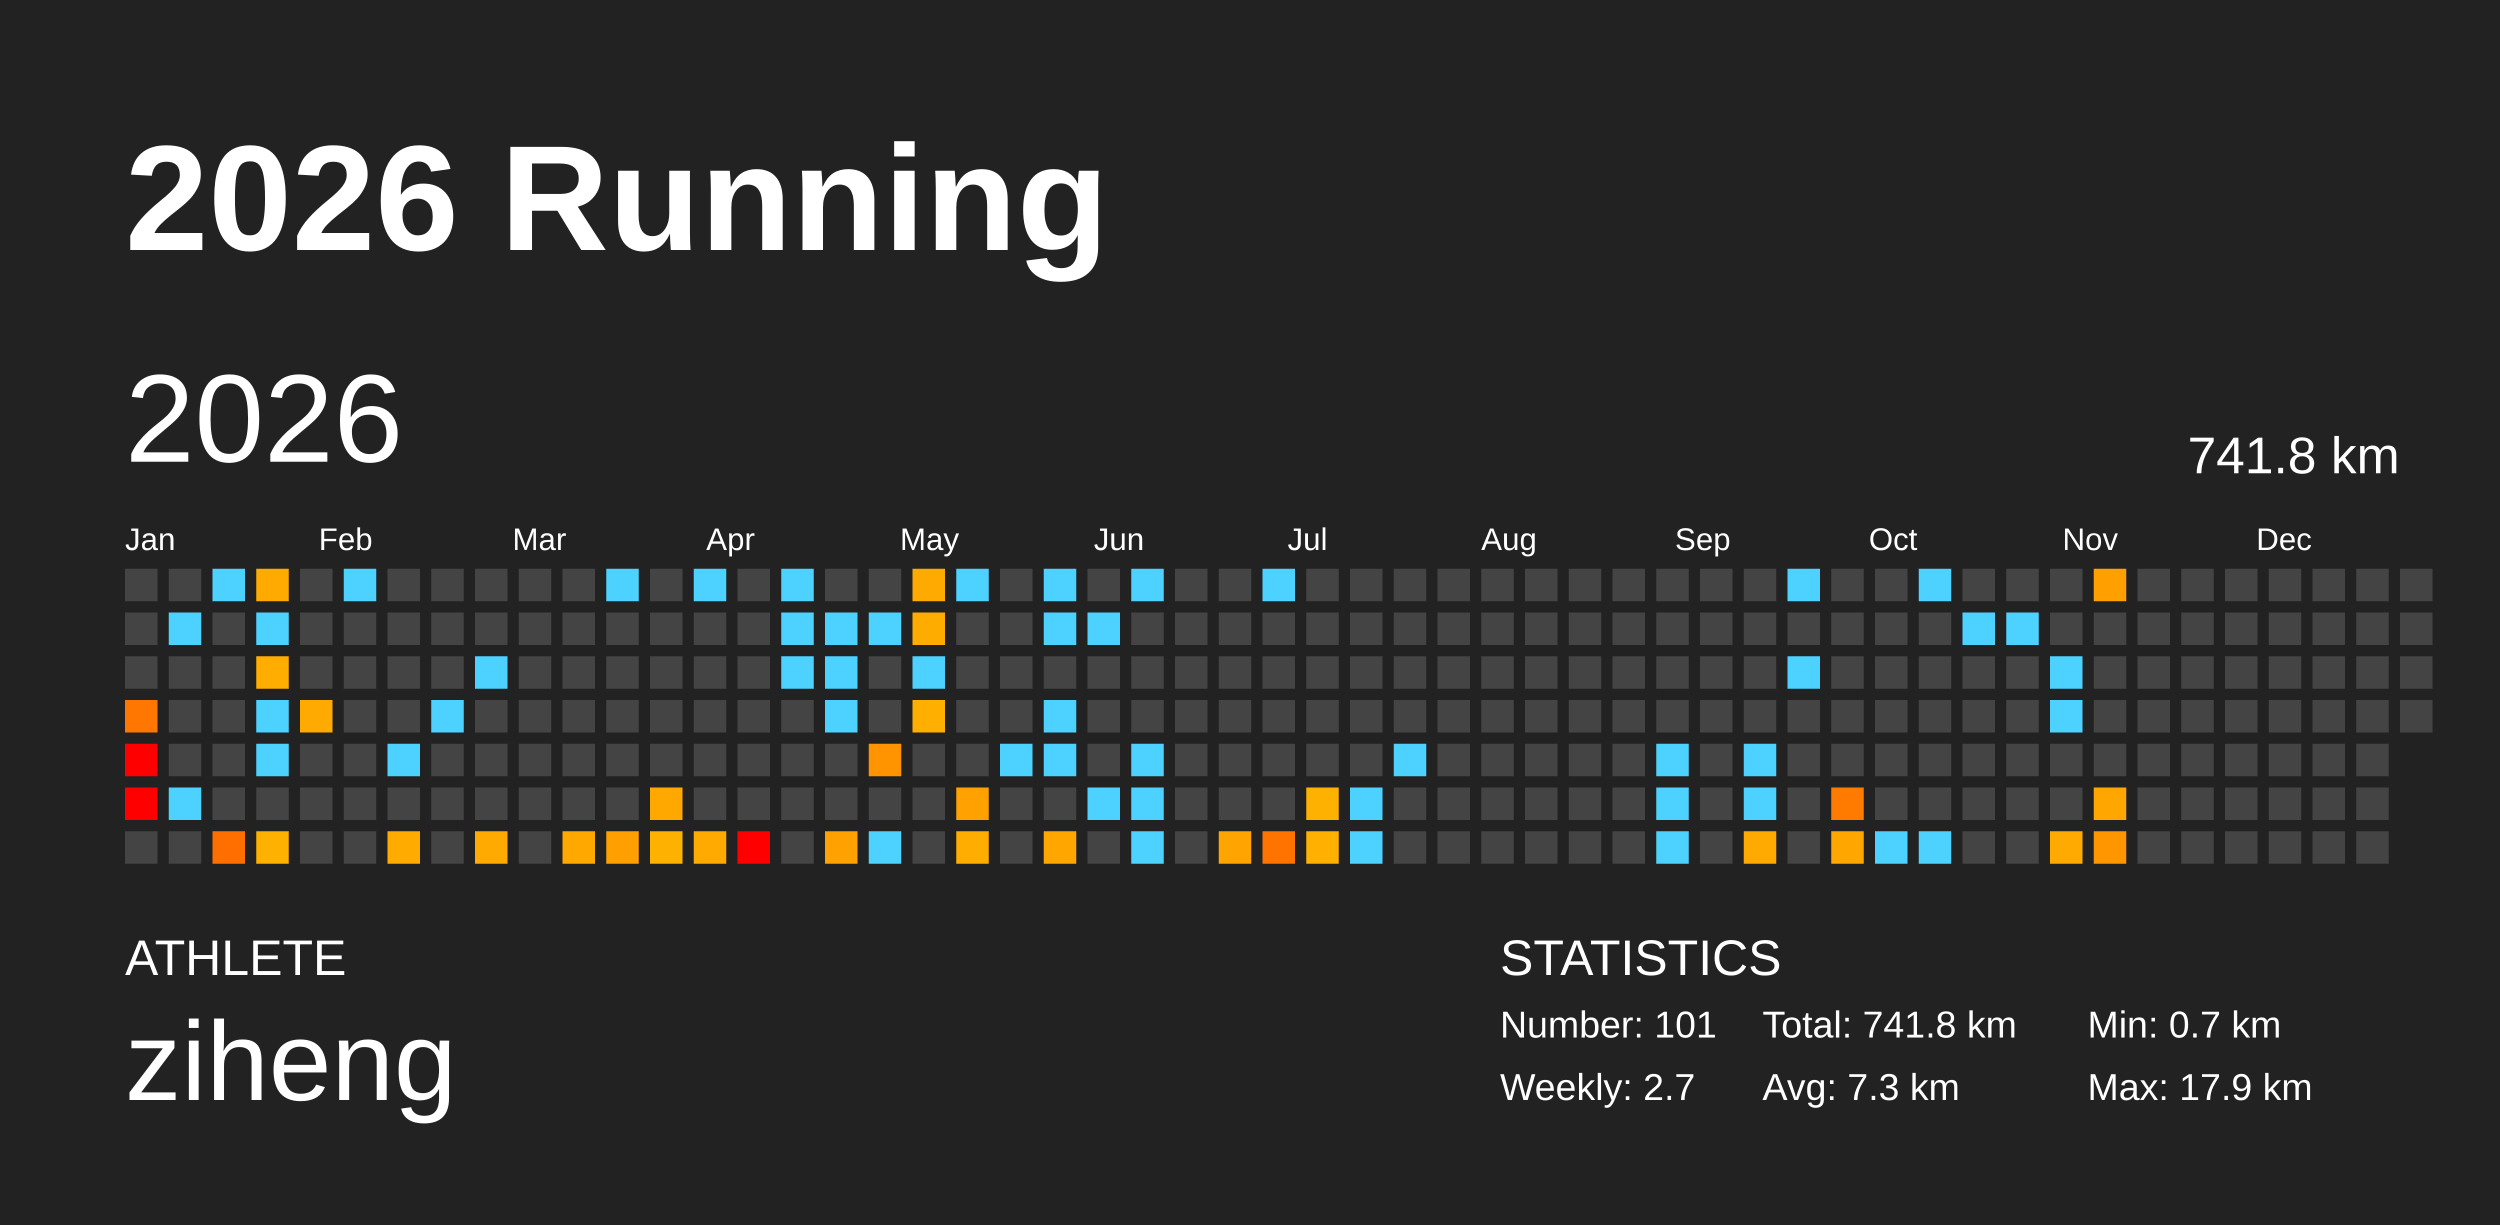
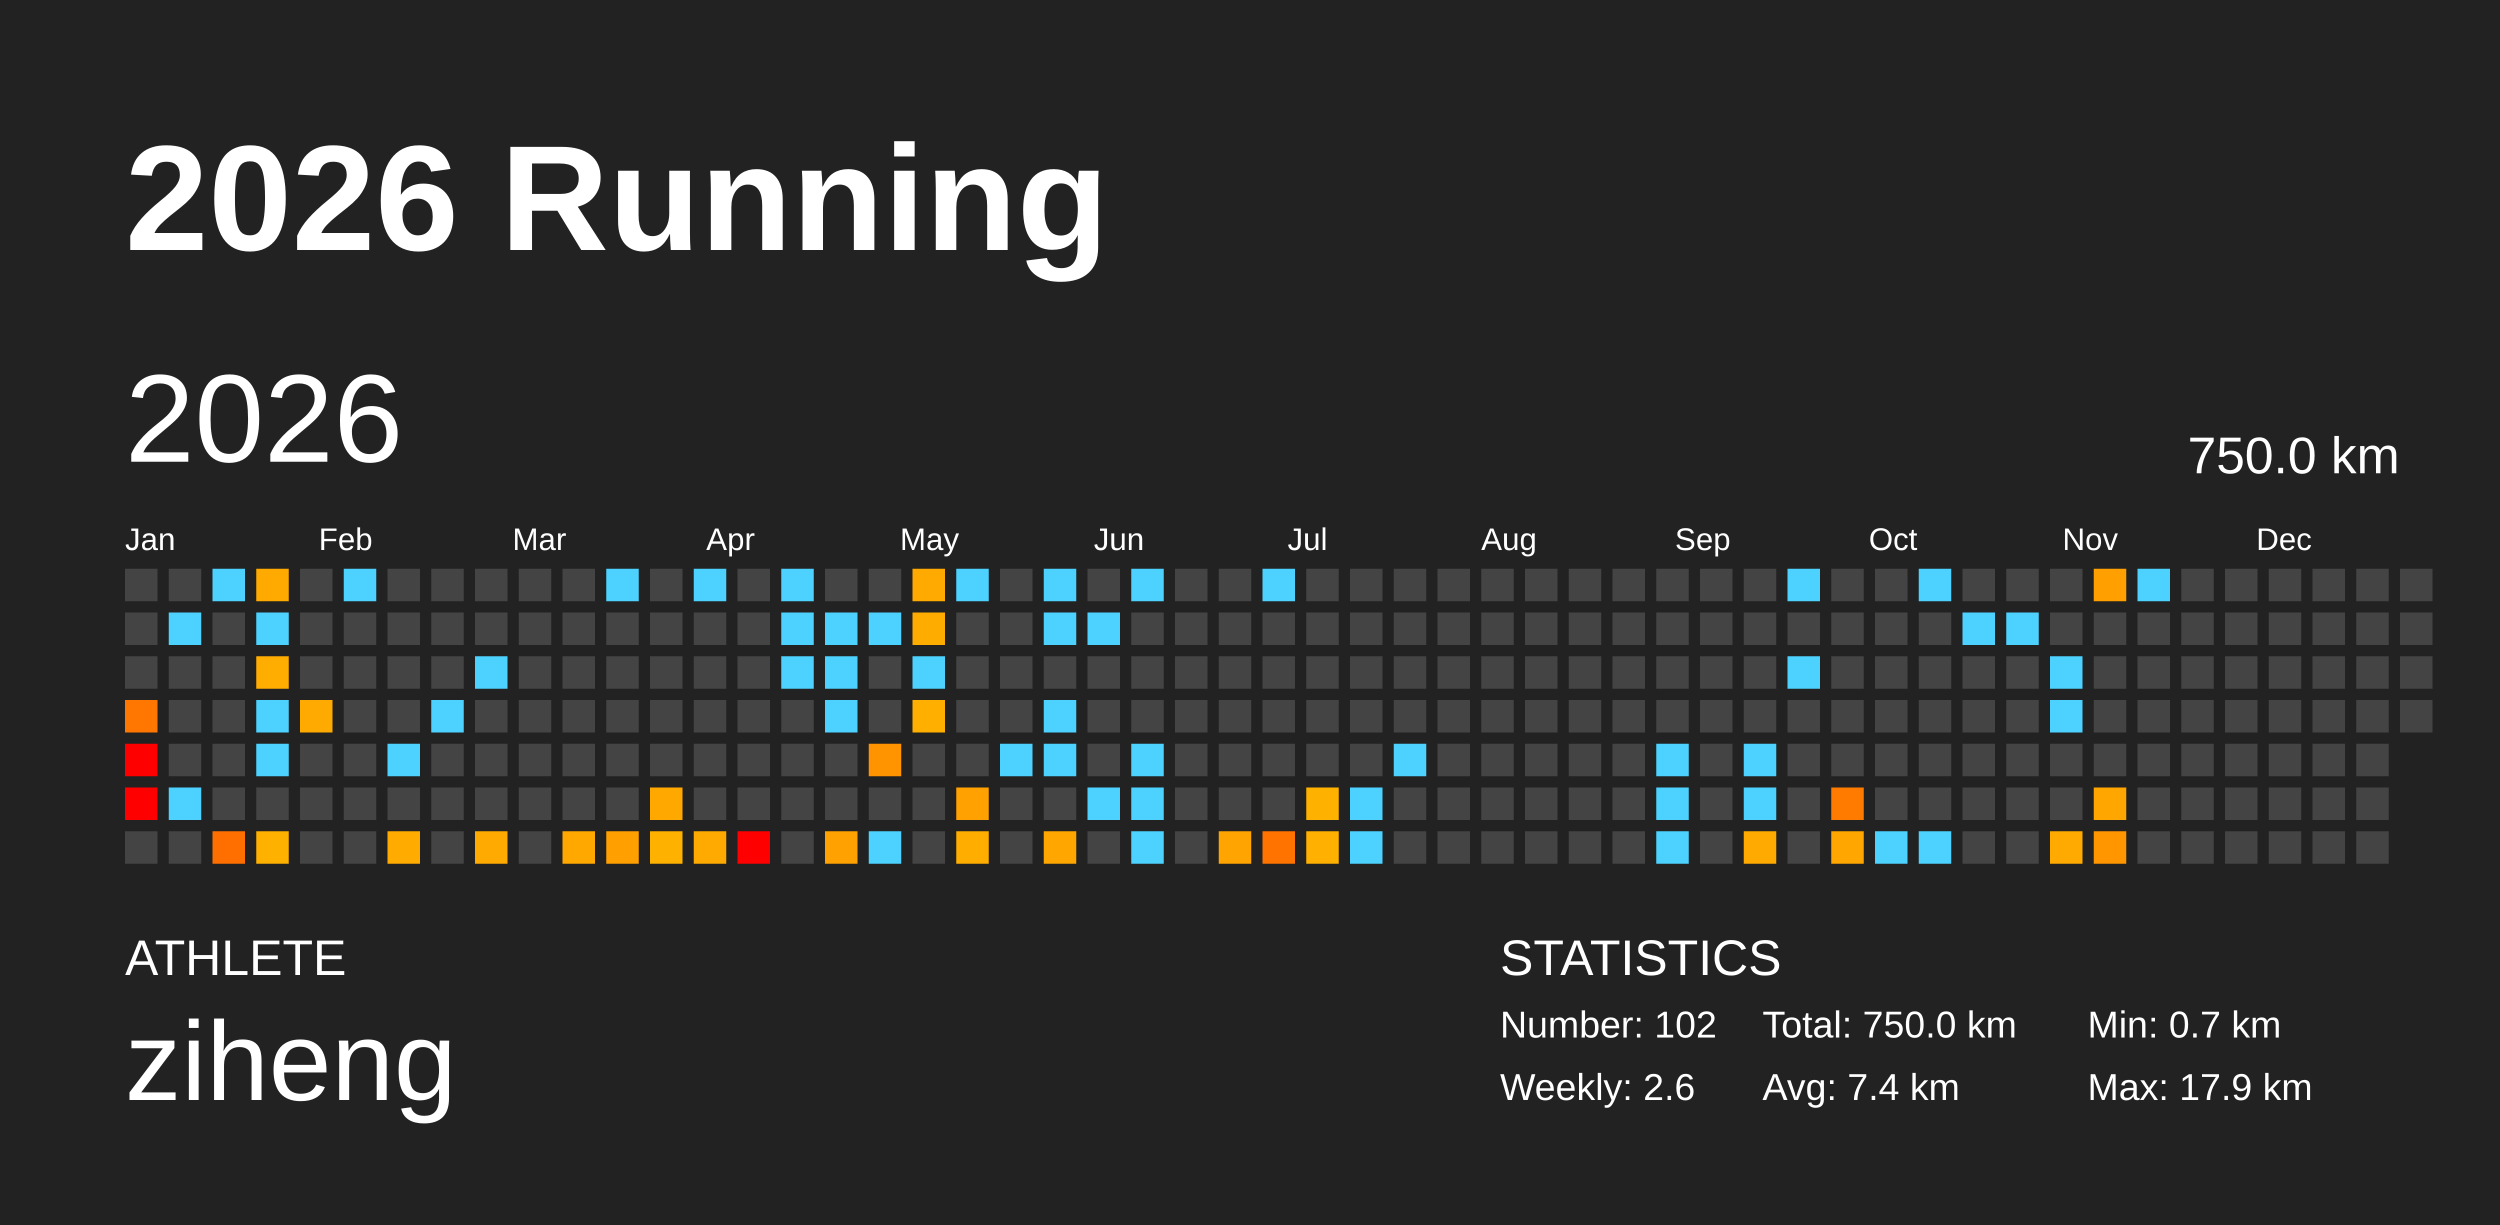
<svg xmlns="http://www.w3.org/2000/svg" baseProfile="full" height="98mm" version="1.1" viewBox="0,0,200,98" width="200mm">
  <defs />
  <rect fill="#222222" height="98" width="200" x="0" y="0" />
  <text fill="#FFFFFF" style="font-size:12px; font-family:Arial; font-weight:bold;" x="10" y="20">2026 Running</text>
  <text fill="#FFFFFF" style="font-size:4px; font-family:Arial" x="10" y="78">ATHLETE</text>
  <text fill="#FFFFFF" style="font-size:9px; font-family:Arial" x="10" y="88">ziheng</text>
  <text fill="#FFFFFF" style="font-size:4px; font-family:Arial" x="120" y="78">STATISTICS</text>
-   <text fill="#FFFFFF" style="font-size:3px; font-family:Arial" x="120" y="83">Number: 101</text>
-   <text fill="#FFFFFF" style="font-size:3px; font-family:Arial" x="120" y="88">Weekly: 2.7</text>
-   <text fill="#FFFFFF" style="font-size:3px; font-family:Arial" x="141" y="83">Total: 741.8 km</text>
-   <text fill="#FFFFFF" style="font-size:3px; font-family:Arial" x="141" y="88">Avg: 7.3 km</text>
+   <text fill="#FFFFFF" style="font-size:3px; font-family:Arial" x="120" y="83">Number: 102</text>
+   <text fill="#FFFFFF" style="font-size:3px; font-family:Arial" x="120" y="88">Weekly: 2.6</text>
+   <text fill="#FFFFFF" style="font-size:3px; font-family:Arial" x="141" y="83">Total: 750.0 km</text>
+   <text fill="#FFFFFF" style="font-size:3px; font-family:Arial" x="141" y="88">Avg: 7.4 km</text>
  <text fill="#FFFFFF" style="font-size:3px; font-family:Arial" x="167" y="83">Min: 0.7 km</text>
  <text fill="#FFFFFF" style="font-size:3px; font-family:Arial" x="167" y="88">Max: 17.9 km</text>
  <text dominant-baseline="hanging" fill="#FFFFFF" style="font-size:10.0px; font-family:Arial;" x="10" y="30">2026</text>
-   <text dominant-baseline="hanging" fill="#FFFFFF" style="font-size:4.125px; font-family:Arial;" x="175" y="35">741.8 km</text>
+   <text dominant-baseline="hanging" fill="#FFFFFF" style="font-size:4.125px; font-family:Arial;" x="175" y="35">750.0 km</text>
  <text fill="#FFFFFF" style="font-size:2.5px; font-family:Arial" x="10.0" y="44">Jan</text>
  <text fill="#FFFFFF" style="font-size:2.5px; font-family:Arial" x="25.5" y="44">Feb</text>
  <text fill="#FFFFFF" style="font-size:2.5px; font-family:Arial" x="41.0" y="44">Mar</text>
  <text fill="#FFFFFF" style="font-size:2.5px; font-family:Arial" x="56.5" y="44">Apr</text>
  <text fill="#FFFFFF" style="font-size:2.5px; font-family:Arial" x="72.0" y="44">May</text>
  <text fill="#FFFFFF" style="font-size:2.5px; font-family:Arial" x="87.5" y="44">Jun</text>
  <text fill="#FFFFFF" style="font-size:2.5px; font-family:Arial" x="103.0" y="44">Jul</text>
  <text fill="#FFFFFF" style="font-size:2.5px; font-family:Arial" x="118.5" y="44">Aug</text>
  <text fill="#FFFFFF" style="font-size:2.5px; font-family:Arial" x="134.0" y="44">Sep</text>
  <text fill="#FFFFFF" style="font-size:2.5px; font-family:Arial" x="149.5" y="44">Oct</text>
  <text fill="#FFFFFF" style="font-size:2.5px; font-family:Arial" x="165.0" y="44">Nov</text>
  <text fill="#FFFFFF" style="font-size:2.5px; font-family:Arial" x="180.5" y="44">Dec</text>
  <rect fill="#444444" height="2.6" width="2.6" x="10.0" y="45.5" />
  <rect fill="#444444" height="2.6" width="2.6" x="10.0" y="49.0" />
  <rect fill="#444444" height="2.6" width="2.6" x="10.0" y="52.5" />
  <rect fill="#ff7600" height="2.6" width="2.6" x="10.0" y="56.0" />
  <rect fill="red" height="2.6" width="2.6" x="10.0" y="59.5" />
  <rect fill="red" height="2.6" width="2.6" x="10.0" y="63.0" />
  <rect fill="#444444" height="2.6" width="2.6" x="10.0" y="66.5" />
  <rect fill="#444444" height="2.6" width="2.6" x="13.5" y="45.5" />
  <rect fill="#4dd2ff" height="2.6" width="2.6" x="13.5" y="49.0" />
  <rect fill="#444444" height="2.6" width="2.6" x="13.5" y="52.5" />
  <rect fill="#444444" height="2.6" width="2.6" x="13.5" y="56.0" />
  <rect fill="#444444" height="2.6" width="2.6" x="13.5" y="59.5" />
  <rect fill="#4dd2ff" height="2.6" width="2.6" x="13.5" y="63.0" />
  <rect fill="#444444" height="2.6" width="2.6" x="13.5" y="66.5" />
  <rect fill="#4dd2ff" height="2.6" width="2.6" x="17.0" y="45.5" />
  <rect fill="#444444" height="2.6" width="2.6" x="17.0" y="49.0" />
  <rect fill="#444444" height="2.6" width="2.6" x="17.0" y="52.5" />
  <rect fill="#444444" height="2.6" width="2.6" x="17.0" y="56.0" />
  <rect fill="#444444" height="2.6" width="2.6" x="17.0" y="59.5" />
  <rect fill="#444444" height="2.6" width="2.6" x="17.0" y="63.0" />
  <rect fill="#ff6f00" height="2.6" width="2.6" x="17.0" y="66.5" />
  <rect fill="#ffaa00" height="2.6" width="2.6" x="20.5" y="45.5" />
  <rect fill="#4dd2ff" height="2.6" width="2.6" x="20.5" y="49.0" />
  <rect fill="#ffad00" height="2.6" width="2.6" x="20.5" y="52.5" />
  <rect fill="#4dd2ff" height="2.6" width="2.6" x="20.5" y="56.0" />
  <rect fill="#4dd2ff" height="2.6" width="2.6" x="20.5" y="59.5" />
  <rect fill="#444444" height="2.6" width="2.6" x="20.5" y="63.0" />
  <rect fill="#ffb100" height="2.6" width="2.6" x="20.5" y="66.5" />
  <rect fill="#444444" height="2.6" width="2.6" x="24.0" y="45.5" />
  <rect fill="#444444" height="2.6" width="2.6" x="24.0" y="49.0" />
  <rect fill="#444444" height="2.6" width="2.6" x="24.0" y="52.5" />
  <rect fill="#ffaa00" height="2.6" width="2.6" x="24.0" y="56.0" />
  <rect fill="#444444" height="2.6" width="2.6" x="24.0" y="59.5" />
  <rect fill="#444444" height="2.6" width="2.6" x="24.0" y="63.0" />
  <rect fill="#444444" height="2.6" width="2.6" x="24.0" y="66.5" />
  <rect fill="#4dd2ff" height="2.6" width="2.6" x="27.5" y="45.5" />
  <rect fill="#444444" height="2.6" width="2.6" x="27.5" y="49.0" />
  <rect fill="#444444" height="2.6" width="2.6" x="27.5" y="52.5" />
  <rect fill="#444444" height="2.6" width="2.6" x="27.5" y="56.0" />
  <rect fill="#444444" height="2.6" width="2.6" x="27.5" y="59.5" />
  <rect fill="#444444" height="2.6" width="2.6" x="27.5" y="63.0" />
  <rect fill="#444444" height="2.6" width="2.6" x="27.5" y="66.5" />
  <rect fill="#444444" height="2.6" width="2.6" x="31.0" y="45.5" />
  <rect fill="#444444" height="2.6" width="2.6" x="31.0" y="49.0" />
  <rect fill="#444444" height="2.6" width="2.6" x="31.0" y="52.5" />
  <rect fill="#444444" height="2.6" width="2.6" x="31.0" y="56.0" />
  <rect fill="#4dd2ff" height="2.6" width="2.6" x="31.0" y="59.5" />
  <rect fill="#444444" height="2.6" width="2.6" x="31.0" y="63.0" />
  <rect fill="#ffab00" height="2.6" width="2.6" x="31.0" y="66.5" />
  <rect fill="#444444" height="2.6" width="2.6" x="34.5" y="45.5" />
  <rect fill="#444444" height="2.6" width="2.6" x="34.5" y="49.0" />
  <rect fill="#444444" height="2.6" width="2.6" x="34.5" y="52.5" />
  <rect fill="#4dd2ff" height="2.6" width="2.6" x="34.5" y="56.0" />
  <rect fill="#444444" height="2.6" width="2.6" x="34.5" y="59.5" />
  <rect fill="#444444" height="2.6" width="2.6" x="34.5" y="63.0" />
  <rect fill="#444444" height="2.6" width="2.6" x="34.5" y="66.5" />
  <rect fill="#444444" height="2.6" width="2.6" x="38.0" y="45.5" />
  <rect fill="#444444" height="2.6" width="2.6" x="38.0" y="49.0" />
  <rect fill="#4dd2ff" height="2.6" width="2.6" x="38.0" y="52.5" />
  <rect fill="#444444" height="2.6" width="2.6" x="38.0" y="56.0" />
  <rect fill="#444444" height="2.6" width="2.6" x="38.0" y="59.5" />
  <rect fill="#444444" height="2.6" width="2.6" x="38.0" y="63.0" />
  <rect fill="#ffaa00" height="2.6" width="2.6" x="38.0" y="66.5" />
  <rect fill="#444444" height="2.6" width="2.6" x="41.5" y="45.5" />
  <rect fill="#444444" height="2.6" width="2.6" x="41.5" y="49.0" />
  <rect fill="#444444" height="2.6" width="2.6" x="41.5" y="52.5" />
  <rect fill="#444444" height="2.6" width="2.6" x="41.5" y="56.0" />
  <rect fill="#444444" height="2.6" width="2.6" x="41.5" y="59.5" />
  <rect fill="#444444" height="2.6" width="2.6" x="41.5" y="63.0" />
  <rect fill="#444444" height="2.6" width="2.6" x="41.5" y="66.5" />
  <rect fill="#444444" height="2.6" width="2.6" x="45.0" y="45.5" />
  <rect fill="#444444" height="2.6" width="2.6" x="45.0" y="49.0" />
  <rect fill="#444444" height="2.6" width="2.6" x="45.0" y="52.5" />
  <rect fill="#444444" height="2.6" width="2.6" x="45.0" y="56.0" />
  <rect fill="#444444" height="2.6" width="2.6" x="45.0" y="59.5" />
  <rect fill="#444444" height="2.6" width="2.6" x="45.0" y="63.0" />
  <rect fill="#ffa900" height="2.6" width="2.6" x="45.0" y="66.5" />
  <rect fill="#4dd2ff" height="2.6" width="2.6" x="48.5" y="45.5" />
  <rect fill="#444444" height="2.6" width="2.6" x="48.5" y="49.0" />
  <rect fill="#444444" height="2.6" width="2.6" x="48.5" y="52.5" />
  <rect fill="#444444" height="2.6" width="2.6" x="48.5" y="56.0" />
  <rect fill="#444444" height="2.6" width="2.6" x="48.5" y="59.5" />
  <rect fill="#444444" height="2.6" width="2.6" x="48.5" y="63.0" />
  <rect fill="#ffa000" height="2.6" width="2.6" x="48.5" y="66.5" />
  <rect fill="#444444" height="2.6" width="2.6" x="52.0" y="45.5" />
  <rect fill="#444444" height="2.6" width="2.6" x="52.0" y="49.0" />
  <rect fill="#444444" height="2.6" width="2.6" x="52.0" y="52.5" />
  <rect fill="#444444" height="2.6" width="2.6" x="52.0" y="56.0" />
  <rect fill="#444444" height="2.6" width="2.6" x="52.0" y="59.5" />
  <rect fill="#ffa800" height="2.6" width="2.6" x="52.0" y="63.0" />
  <rect fill="#ffb100" height="2.6" width="2.6" x="52.0" y="66.5" />
  <rect fill="#4dd2ff" height="2.6" width="2.6" x="55.5" y="45.5" />
  <rect fill="#444444" height="2.6" width="2.6" x="55.5" y="49.0" />
  <rect fill="#444444" height="2.6" width="2.6" x="55.5" y="52.5" />
  <rect fill="#444444" height="2.6" width="2.6" x="55.5" y="56.0" />
  <rect fill="#444444" height="2.6" width="2.6" x="55.5" y="59.5" />
  <rect fill="#444444" height="2.6" width="2.6" x="55.5" y="63.0" />
  <rect fill="#ffaa00" height="2.6" width="2.6" x="55.5" y="66.5" />
  <rect fill="#444444" height="2.6" width="2.6" x="59.0" y="45.5" />
  <rect fill="#444444" height="2.6" width="2.6" x="59.0" y="49.0" />
  <rect fill="#444444" height="2.6" width="2.6" x="59.0" y="52.5" />
  <rect fill="#444444" height="2.6" width="2.6" x="59.0" y="56.0" />
  <rect fill="#444444" height="2.6" width="2.6" x="59.0" y="59.5" />
  <rect fill="#444444" height="2.6" width="2.6" x="59.0" y="63.0" />
  <rect fill="red" height="2.6" width="2.6" x="59.0" y="66.5" />
  <rect fill="#4dd2ff" height="2.6" width="2.6" x="62.5" y="45.5" />
  <rect fill="#4dd2ff" height="2.6" width="2.6" x="62.5" y="49.0" />
  <rect fill="#4dd2ff" height="2.6" width="2.6" x="62.5" y="52.5" />
  <rect fill="#444444" height="2.6" width="2.6" x="62.5" y="56.0" />
  <rect fill="#444444" height="2.6" width="2.6" x="62.5" y="59.5" />
  <rect fill="#444444" height="2.6" width="2.6" x="62.5" y="63.0" />
  <rect fill="#444444" height="2.6" width="2.6" x="62.5" y="66.5" />
  <rect fill="#444444" height="2.6" width="2.6" x="66.0" y="45.5" />
  <rect fill="#4dd2ff" height="2.6" width="2.6" x="66.0" y="49.0" />
  <rect fill="#4dd2ff" height="2.6" width="2.6" x="66.0" y="52.5" />
  <rect fill="#4dd2ff" height="2.6" width="2.6" x="66.0" y="56.0" />
  <rect fill="#444444" height="2.6" width="2.6" x="66.0" y="59.5" />
  <rect fill="#444444" height="2.6" width="2.6" x="66.0" y="63.0" />
  <rect fill="#ffa100" height="2.6" width="2.6" x="66.0" y="66.5" />
  <rect fill="#444444" height="2.6" width="2.6" x="69.5" y="45.5" />
  <rect fill="#4dd2ff" height="2.6" width="2.6" x="69.5" y="49.0" />
  <rect fill="#444444" height="2.6" width="2.6" x="69.5" y="52.5" />
  <rect fill="#444444" height="2.6" width="2.6" x="69.5" y="56.0" />
  <rect fill="#ff9400" height="2.6" width="2.6" x="69.5" y="59.5" />
  <rect fill="#444444" height="2.6" width="2.6" x="69.5" y="63.0" />
  <rect fill="#4dd2ff" height="2.6" width="2.6" x="69.5" y="66.5" />
  <rect fill="#ffaa00" height="2.6" width="2.6" x="73.0" y="45.5" />
  <rect fill="#ffac00" height="2.6" width="2.6" x="73.0" y="49.0" />
  <rect fill="#4dd2ff" height="2.6" width="2.6" x="73.0" y="52.5" />
  <rect fill="#ffaf00" height="2.6" width="2.6" x="73.0" y="56.0" />
  <rect fill="#444444" height="2.6" width="2.6" x="73.0" y="59.5" />
  <rect fill="#444444" height="2.6" width="2.6" x="73.0" y="63.0" />
  <rect fill="#444444" height="2.6" width="2.6" x="73.0" y="66.5" />
  <rect fill="#4dd2ff" height="2.6" width="2.6" x="76.5" y="45.5" />
  <rect fill="#444444" height="2.6" width="2.6" x="76.5" y="49.0" />
  <rect fill="#444444" height="2.6" width="2.6" x="76.5" y="52.5" />
  <rect fill="#444444" height="2.6" width="2.6" x="76.5" y="56.0" />
  <rect fill="#444444" height="2.6" width="2.6" x="76.5" y="59.5" />
  <rect fill="#ffa100" height="2.6" width="2.6" x="76.5" y="63.0" />
  <rect fill="#ffae00" height="2.6" width="2.6" x="76.5" y="66.5" />
  <rect fill="#444444" height="2.6" width="2.6" x="80.0" y="45.5" />
  <rect fill="#444444" height="2.6" width="2.6" x="80.0" y="49.0" />
  <rect fill="#444444" height="2.6" width="2.6" x="80.0" y="52.5" />
  <rect fill="#444444" height="2.6" width="2.6" x="80.0" y="56.0" />
  <rect fill="#4dd2ff" height="2.6" width="2.6" x="80.0" y="59.5" />
  <rect fill="#444444" height="2.6" width="2.6" x="80.0" y="63.0" />
  <rect fill="#444444" height="2.6" width="2.6" x="80.0" y="66.5" />
  <rect fill="#4dd2ff" height="2.6" width="2.6" x="83.5" y="45.5" />
  <rect fill="#4dd2ff" height="2.6" width="2.6" x="83.5" y="49.0" />
  <rect fill="#444444" height="2.6" width="2.6" x="83.5" y="52.5" />
  <rect fill="#4dd2ff" height="2.6" width="2.6" x="83.5" y="56.0" />
  <rect fill="#4dd2ff" height="2.6" width="2.6" x="83.5" y="59.5" />
  <rect fill="#444444" height="2.6" width="2.6" x="83.5" y="63.0" />
  <rect fill="#ffa700" height="2.6" width="2.6" x="83.5" y="66.5" />
  <rect fill="#444444" height="2.6" width="2.6" x="87.0" y="45.5" />
  <rect fill="#4dd2ff" height="2.6" width="2.6" x="87.0" y="49.0" />
  <rect fill="#444444" height="2.6" width="2.6" x="87.0" y="52.5" />
  <rect fill="#444444" height="2.6" width="2.6" x="87.0" y="56.0" />
  <rect fill="#444444" height="2.6" width="2.6" x="87.0" y="59.5" />
  <rect fill="#4dd2ff" height="2.6" width="2.6" x="87.0" y="63.0" />
  <rect fill="#444444" height="2.6" width="2.6" x="87.0" y="66.5" />
  <rect fill="#4dd2ff" height="2.6" width="2.6" x="90.5" y="45.5" />
  <rect fill="#444444" height="2.6" width="2.6" x="90.5" y="49.0" />
  <rect fill="#444444" height="2.6" width="2.6" x="90.5" y="52.5" />
  <rect fill="#444444" height="2.6" width="2.6" x="90.5" y="56.0" />
  <rect fill="#4dd2ff" height="2.6" width="2.6" x="90.5" y="59.5" />
  <rect fill="#4dd2ff" height="2.6" width="2.6" x="90.5" y="63.0" />
  <rect fill="#4dd2ff" height="2.6" width="2.6" x="90.5" y="66.5" />
  <rect fill="#444444" height="2.6" width="2.6" x="94.0" y="45.5" />
  <rect fill="#444444" height="2.6" width="2.6" x="94.0" y="49.0" />
  <rect fill="#444444" height="2.6" width="2.6" x="94.0" y="52.5" />
  <rect fill="#444444" height="2.6" width="2.6" x="94.0" y="56.0" />
  <rect fill="#444444" height="2.6" width="2.6" x="94.0" y="59.5" />
  <rect fill="#444444" height="2.6" width="2.6" x="94.0" y="63.0" />
  <rect fill="#444444" height="2.6" width="2.6" x="94.0" y="66.5" />
  <rect fill="#444444" height="2.6" width="2.6" x="97.5" y="45.5" />
  <rect fill="#444444" height="2.6" width="2.6" x="97.5" y="49.0" />
  <rect fill="#444444" height="2.6" width="2.6" x="97.5" y="52.5" />
  <rect fill="#444444" height="2.6" width="2.6" x="97.5" y="56.0" />
  <rect fill="#444444" height="2.6" width="2.6" x="97.5" y="59.5" />
  <rect fill="#444444" height="2.6" width="2.6" x="97.5" y="63.0" />
  <rect fill="#ffa400" height="2.6" width="2.6" x="97.5" y="66.5" />
  <rect fill="#4dd2ff" height="2.6" width="2.6" x="101.0" y="45.5" />
  <rect fill="#444444" height="2.6" width="2.6" x="101.0" y="49.0" />
  <rect fill="#444444" height="2.6" width="2.6" x="101.0" y="52.5" />
  <rect fill="#444444" height="2.6" width="2.6" x="101.0" y="56.0" />
  <rect fill="#444444" height="2.6" width="2.6" x="101.0" y="59.5" />
  <rect fill="#444444" height="2.6" width="2.6" x="101.0" y="63.0" />
  <rect fill="#ff7300" height="2.6" width="2.6" x="101.0" y="66.5" />
  <rect fill="#444444" height="2.6" width="2.6" x="104.5" y="45.5" />
  <rect fill="#444444" height="2.6" width="2.6" x="104.5" y="49.0" />
  <rect fill="#444444" height="2.6" width="2.6" x="104.5" y="52.5" />
  <rect fill="#444444" height="2.6" width="2.6" x="104.5" y="56.0" />
  <rect fill="#444444" height="2.6" width="2.6" x="104.5" y="59.5" />
  <rect fill="#ffb100" height="2.6" width="2.6" x="104.5" y="63.0" />
  <rect fill="#ffb000" height="2.6" width="2.6" x="104.5" y="66.5" />
  <rect fill="#444444" height="2.6" width="2.6" x="108.0" y="45.5" />
  <rect fill="#444444" height="2.6" width="2.6" x="108.0" y="49.0" />
  <rect fill="#444444" height="2.6" width="2.6" x="108.0" y="52.5" />
  <rect fill="#444444" height="2.6" width="2.6" x="108.0" y="56.0" />
  <rect fill="#444444" height="2.6" width="2.6" x="108.0" y="59.5" />
  <rect fill="#4dd2ff" height="2.6" width="2.6" x="108.0" y="63.0" />
  <rect fill="#4dd2ff" height="2.6" width="2.6" x="108.0" y="66.5" />
  <rect fill="#444444" height="2.6" width="2.6" x="111.5" y="45.5" />
  <rect fill="#444444" height="2.6" width="2.6" x="111.5" y="49.0" />
  <rect fill="#444444" height="2.6" width="2.6" x="111.5" y="52.5" />
  <rect fill="#444444" height="2.6" width="2.6" x="111.5" y="56.0" />
  <rect fill="#4dd2ff" height="2.6" width="2.6" x="111.5" y="59.5" />
  <rect fill="#444444" height="2.6" width="2.6" x="111.5" y="63.0" />
  <rect fill="#444444" height="2.6" width="2.6" x="111.5" y="66.5" />
  <rect fill="#444444" height="2.6" width="2.6" x="115.0" y="45.5" />
  <rect fill="#444444" height="2.6" width="2.6" x="115.0" y="49.0" />
  <rect fill="#444444" height="2.6" width="2.6" x="115.0" y="52.5" />
  <rect fill="#444444" height="2.6" width="2.6" x="115.0" y="56.0" />
  <rect fill="#444444" height="2.6" width="2.6" x="115.0" y="59.5" />
  <rect fill="#444444" height="2.6" width="2.6" x="115.0" y="63.0" />
  <rect fill="#444444" height="2.6" width="2.6" x="115.0" y="66.5" />
  <rect fill="#444444" height="2.6" width="2.6" x="118.5" y="45.5" />
  <rect fill="#444444" height="2.6" width="2.6" x="118.5" y="49.0" />
  <rect fill="#444444" height="2.6" width="2.6" x="118.5" y="52.5" />
  <rect fill="#444444" height="2.6" width="2.6" x="118.5" y="56.0" />
  <rect fill="#444444" height="2.6" width="2.6" x="118.5" y="59.5" />
  <rect fill="#444444" height="2.6" width="2.6" x="118.5" y="63.0" />
  <rect fill="#444444" height="2.6" width="2.6" x="118.5" y="66.5" />
  <rect fill="#444444" height="2.6" width="2.6" x="122.0" y="45.5" />
  <rect fill="#444444" height="2.6" width="2.6" x="122.0" y="49.0" />
  <rect fill="#444444" height="2.6" width="2.6" x="122.0" y="52.5" />
  <rect fill="#444444" height="2.6" width="2.6" x="122.0" y="56.0" />
  <rect fill="#444444" height="2.6" width="2.6" x="122.0" y="59.5" />
  <rect fill="#444444" height="2.6" width="2.6" x="122.0" y="63.0" />
  <rect fill="#444444" height="2.6" width="2.6" x="122.0" y="66.5" />
  <rect fill="#444444" height="2.6" width="2.6" x="125.5" y="45.5" />
  <rect fill="#444444" height="2.6" width="2.6" x="125.5" y="49.0" />
  <rect fill="#444444" height="2.6" width="2.6" x="125.5" y="52.5" />
  <rect fill="#444444" height="2.6" width="2.6" x="125.5" y="56.0" />
  <rect fill="#444444" height="2.6" width="2.6" x="125.5" y="59.5" />
  <rect fill="#444444" height="2.6" width="2.6" x="125.5" y="63.0" />
  <rect fill="#444444" height="2.6" width="2.6" x="125.5" y="66.5" />
  <rect fill="#444444" height="2.6" width="2.6" x="129.0" y="45.5" />
  <rect fill="#444444" height="2.6" width="2.6" x="129.0" y="49.0" />
  <rect fill="#444444" height="2.6" width="2.6" x="129.0" y="52.5" />
  <rect fill="#444444" height="2.6" width="2.6" x="129.0" y="56.0" />
  <rect fill="#444444" height="2.6" width="2.6" x="129.0" y="59.5" />
  <rect fill="#444444" height="2.6" width="2.6" x="129.0" y="63.0" />
  <rect fill="#444444" height="2.6" width="2.6" x="129.0" y="66.5" />
  <rect fill="#444444" height="2.6" width="2.6" x="132.5" y="45.5" />
  <rect fill="#444444" height="2.6" width="2.6" x="132.5" y="49.0" />
  <rect fill="#444444" height="2.6" width="2.6" x="132.5" y="52.5" />
  <rect fill="#444444" height="2.6" width="2.6" x="132.5" y="56.0" />
  <rect fill="#4dd2ff" height="2.6" width="2.6" x="132.5" y="59.5" />
  <rect fill="#4dd2ff" height="2.6" width="2.6" x="132.5" y="63.0" />
  <rect fill="#4dd2ff" height="2.6" width="2.6" x="132.5" y="66.5" />
  <rect fill="#444444" height="2.6" width="2.6" x="136.0" y="45.5" />
  <rect fill="#444444" height="2.6" width="2.6" x="136.0" y="49.0" />
  <rect fill="#444444" height="2.6" width="2.6" x="136.0" y="52.5" />
  <rect fill="#444444" height="2.6" width="2.6" x="136.0" y="56.0" />
  <rect fill="#444444" height="2.6" width="2.6" x="136.0" y="59.5" />
  <rect fill="#444444" height="2.6" width="2.6" x="136.0" y="63.0" />
  <rect fill="#444444" height="2.6" width="2.6" x="136.0" y="66.5" />
  <rect fill="#444444" height="2.6" width="2.6" x="139.5" y="45.5" />
  <rect fill="#444444" height="2.6" width="2.6" x="139.5" y="49.0" />
  <rect fill="#444444" height="2.6" width="2.6" x="139.5" y="52.5" />
  <rect fill="#444444" height="2.6" width="2.6" x="139.5" y="56.0" />
  <rect fill="#4dd2ff" height="2.6" width="2.6" x="139.5" y="59.5" />
  <rect fill="#4dd2ff" height="2.6" width="2.6" x="139.5" y="63.0" />
  <rect fill="#ffaa00" height="2.6" width="2.6" x="139.5" y="66.5" />
  <rect fill="#4dd2ff" height="2.6" width="2.6" x="143.0" y="45.5" />
  <rect fill="#444444" height="2.6" width="2.6" x="143.0" y="49.0" />
  <rect fill="#4dd2ff" height="2.6" width="2.6" x="143.0" y="52.5" />
  <rect fill="#444444" height="2.6" width="2.6" x="143.0" y="56.0" />
  <rect fill="#444444" height="2.6" width="2.6" x="143.0" y="59.5" />
  <rect fill="#444444" height="2.6" width="2.6" x="143.0" y="63.0" />
  <rect fill="#444444" height="2.6" width="2.6" x="143.0" y="66.5" />
  <rect fill="#444444" height="2.6" width="2.6" x="146.5" y="45.5" />
  <rect fill="#444444" height="2.6" width="2.6" x="146.5" y="49.0" />
  <rect fill="#444444" height="2.6" width="2.6" x="146.5" y="52.5" />
  <rect fill="#444444" height="2.6" width="2.6" x="146.5" y="56.0" />
  <rect fill="#444444" height="2.6" width="2.6" x="146.5" y="59.5" />
  <rect fill="#ff7b00" height="2.6" width="2.6" x="146.5" y="63.0" />
  <rect fill="#ffa700" height="2.6" width="2.6" x="146.5" y="66.5" />
  <rect fill="#444444" height="2.6" width="2.6" x="150.0" y="45.5" />
  <rect fill="#444444" height="2.6" width="2.6" x="150.0" y="49.0" />
  <rect fill="#444444" height="2.6" width="2.6" x="150.0" y="52.5" />
  <rect fill="#444444" height="2.6" width="2.6" x="150.0" y="56.0" />
  <rect fill="#444444" height="2.6" width="2.6" x="150.0" y="59.5" />
  <rect fill="#444444" height="2.6" width="2.6" x="150.0" y="63.0" />
  <rect fill="#4dd2ff" height="2.6" width="2.6" x="150.0" y="66.5" />
  <rect fill="#4dd2ff" height="2.6" width="2.6" x="153.5" y="45.5" />
  <rect fill="#444444" height="2.6" width="2.6" x="153.5" y="49.0" />
  <rect fill="#444444" height="2.6" width="2.6" x="153.5" y="52.5" />
  <rect fill="#444444" height="2.6" width="2.6" x="153.5" y="56.0" />
  <rect fill="#444444" height="2.6" width="2.6" x="153.5" y="59.5" />
  <rect fill="#444444" height="2.6" width="2.6" x="153.5" y="63.0" />
  <rect fill="#4dd2ff" height="2.6" width="2.6" x="153.5" y="66.5" />
  <rect fill="#444444" height="2.6" width="2.6" x="157.0" y="45.5" />
  <rect fill="#4dd2ff" height="2.6" width="2.6" x="157.0" y="49.0" />
  <rect fill="#444444" height="2.6" width="2.6" x="157.0" y="52.5" />
  <rect fill="#444444" height="2.6" width="2.6" x="157.0" y="56.0" />
  <rect fill="#444444" height="2.6" width="2.6" x="157.0" y="59.5" />
  <rect fill="#444444" height="2.6" width="2.6" x="157.0" y="63.0" />
  <rect fill="#444444" height="2.6" width="2.6" x="157.0" y="66.5" />
  <rect fill="#444444" height="2.6" width="2.6" x="160.5" y="45.5" />
  <rect fill="#4dd2ff" height="2.6" width="2.6" x="160.5" y="49.0" />
  <rect fill="#444444" height="2.6" width="2.6" x="160.5" y="52.5" />
  <rect fill="#444444" height="2.6" width="2.6" x="160.5" y="56.0" />
  <rect fill="#444444" height="2.6" width="2.6" x="160.5" y="59.5" />
  <rect fill="#444444" height="2.6" width="2.6" x="160.5" y="63.0" />
  <rect fill="#444444" height="2.6" width="2.6" x="160.5" y="66.5" />
  <rect fill="#444444" height="2.6" width="2.6" x="164.0" y="45.5" />
  <rect fill="#444444" height="2.6" width="2.6" x="164.0" y="49.0" />
  <rect fill="#4dd2ff" height="2.6" width="2.6" x="164.0" y="52.5" />
  <rect fill="#4dd2ff" height="2.6" width="2.6" x="164.0" y="56.0" />
  <rect fill="#444444" height="2.6" width="2.6" x="164.0" y="59.5" />
  <rect fill="#444444" height="2.6" width="2.6" x="164.0" y="63.0" />
  <rect fill="#ffaa00" height="2.6" width="2.6" x="164.0" y="66.5" />
  <rect fill="#ffa000" height="2.6" width="2.6" x="167.5" y="45.5" />
  <rect fill="#444444" height="2.6" width="2.6" x="167.5" y="49.0" />
  <rect fill="#444444" height="2.6" width="2.6" x="167.5" y="52.5" />
  <rect fill="#444444" height="2.6" width="2.6" x="167.5" y="56.0" />
  <rect fill="#444444" height="2.6" width="2.6" x="167.5" y="59.5" />
  <rect fill="#ffa600" height="2.6" width="2.6" x="167.5" y="63.0" />
  <rect fill="#ff9600" height="2.6" width="2.6" x="167.5" y="66.5" />
-   <rect fill="#444444" height="2.6" width="2.6" x="171.0" y="45.5" />
+   <rect fill="#4dd2ff" height="2.6" width="2.6" x="171.0" y="45.5" />
  <rect fill="#444444" height="2.6" width="2.6" x="171.0" y="49.0" />
  <rect fill="#444444" height="2.6" width="2.6" x="171.0" y="52.5" />
  <rect fill="#444444" height="2.6" width="2.6" x="171.0" y="56.0" />
  <rect fill="#444444" height="2.6" width="2.6" x="171.0" y="59.5" />
  <rect fill="#444444" height="2.6" width="2.6" x="171.0" y="63.0" />
  <rect fill="#444444" height="2.6" width="2.6" x="171.0" y="66.5" />
  <rect fill="#444444" height="2.6" width="2.6" x="174.5" y="45.5" />
  <rect fill="#444444" height="2.6" width="2.6" x="174.5" y="49.0" />
  <rect fill="#444444" height="2.6" width="2.6" x="174.5" y="52.5" />
  <rect fill="#444444" height="2.6" width="2.6" x="174.5" y="56.0" />
  <rect fill="#444444" height="2.6" width="2.6" x="174.5" y="59.5" />
  <rect fill="#444444" height="2.6" width="2.6" x="174.5" y="63.0" />
  <rect fill="#444444" height="2.6" width="2.6" x="174.5" y="66.5" />
  <rect fill="#444444" height="2.6" width="2.6" x="178.0" y="45.5" />
  <rect fill="#444444" height="2.6" width="2.6" x="178.0" y="49.0" />
  <rect fill="#444444" height="2.6" width="2.6" x="178.0" y="52.5" />
  <rect fill="#444444" height="2.6" width="2.6" x="178.0" y="56.0" />
  <rect fill="#444444" height="2.6" width="2.6" x="178.0" y="59.5" />
  <rect fill="#444444" height="2.6" width="2.6" x="178.0" y="63.0" />
  <rect fill="#444444" height="2.6" width="2.6" x="178.0" y="66.5" />
  <rect fill="#444444" height="2.6" width="2.6" x="181.5" y="45.5" />
  <rect fill="#444444" height="2.6" width="2.6" x="181.5" y="49.0" />
  <rect fill="#444444" height="2.6" width="2.6" x="181.5" y="52.5" />
  <rect fill="#444444" height="2.6" width="2.6" x="181.5" y="56.0" />
  <rect fill="#444444" height="2.6" width="2.6" x="181.5" y="59.5" />
  <rect fill="#444444" height="2.6" width="2.6" x="181.5" y="63.0" />
  <rect fill="#444444" height="2.6" width="2.6" x="181.5" y="66.5" />
  <rect fill="#444444" height="2.6" width="2.6" x="185.0" y="45.5" />
  <rect fill="#444444" height="2.6" width="2.6" x="185.0" y="49.0" />
  <rect fill="#444444" height="2.6" width="2.6" x="185.0" y="52.5" />
  <rect fill="#444444" height="2.6" width="2.6" x="185.0" y="56.0" />
  <rect fill="#444444" height="2.6" width="2.6" x="185.0" y="59.5" />
  <rect fill="#444444" height="2.6" width="2.6" x="185.0" y="63.0" />
  <rect fill="#444444" height="2.6" width="2.6" x="185.0" y="66.5" />
  <rect fill="#444444" height="2.6" width="2.6" x="188.5" y="45.5" />
  <rect fill="#444444" height="2.6" width="2.6" x="188.5" y="49.0" />
  <rect fill="#444444" height="2.6" width="2.6" x="188.5" y="52.5" />
  <rect fill="#444444" height="2.6" width="2.6" x="188.5" y="56.0" />
  <rect fill="#444444" height="2.6" width="2.6" x="188.5" y="59.5" />
  <rect fill="#444444" height="2.6" width="2.6" x="188.5" y="63.0" />
  <rect fill="#444444" height="2.6" width="2.6" x="188.5" y="66.5" />
  <rect fill="#444444" height="2.6" width="2.6" x="192.0" y="45.5" />
  <rect fill="#444444" height="2.6" width="2.6" x="192.0" y="49.0" />
  <rect fill="#444444" height="2.6" width="2.6" x="192.0" y="52.5" />
  <rect fill="#444444" height="2.6" width="2.6" x="192.0" y="56.0" />
</svg>
